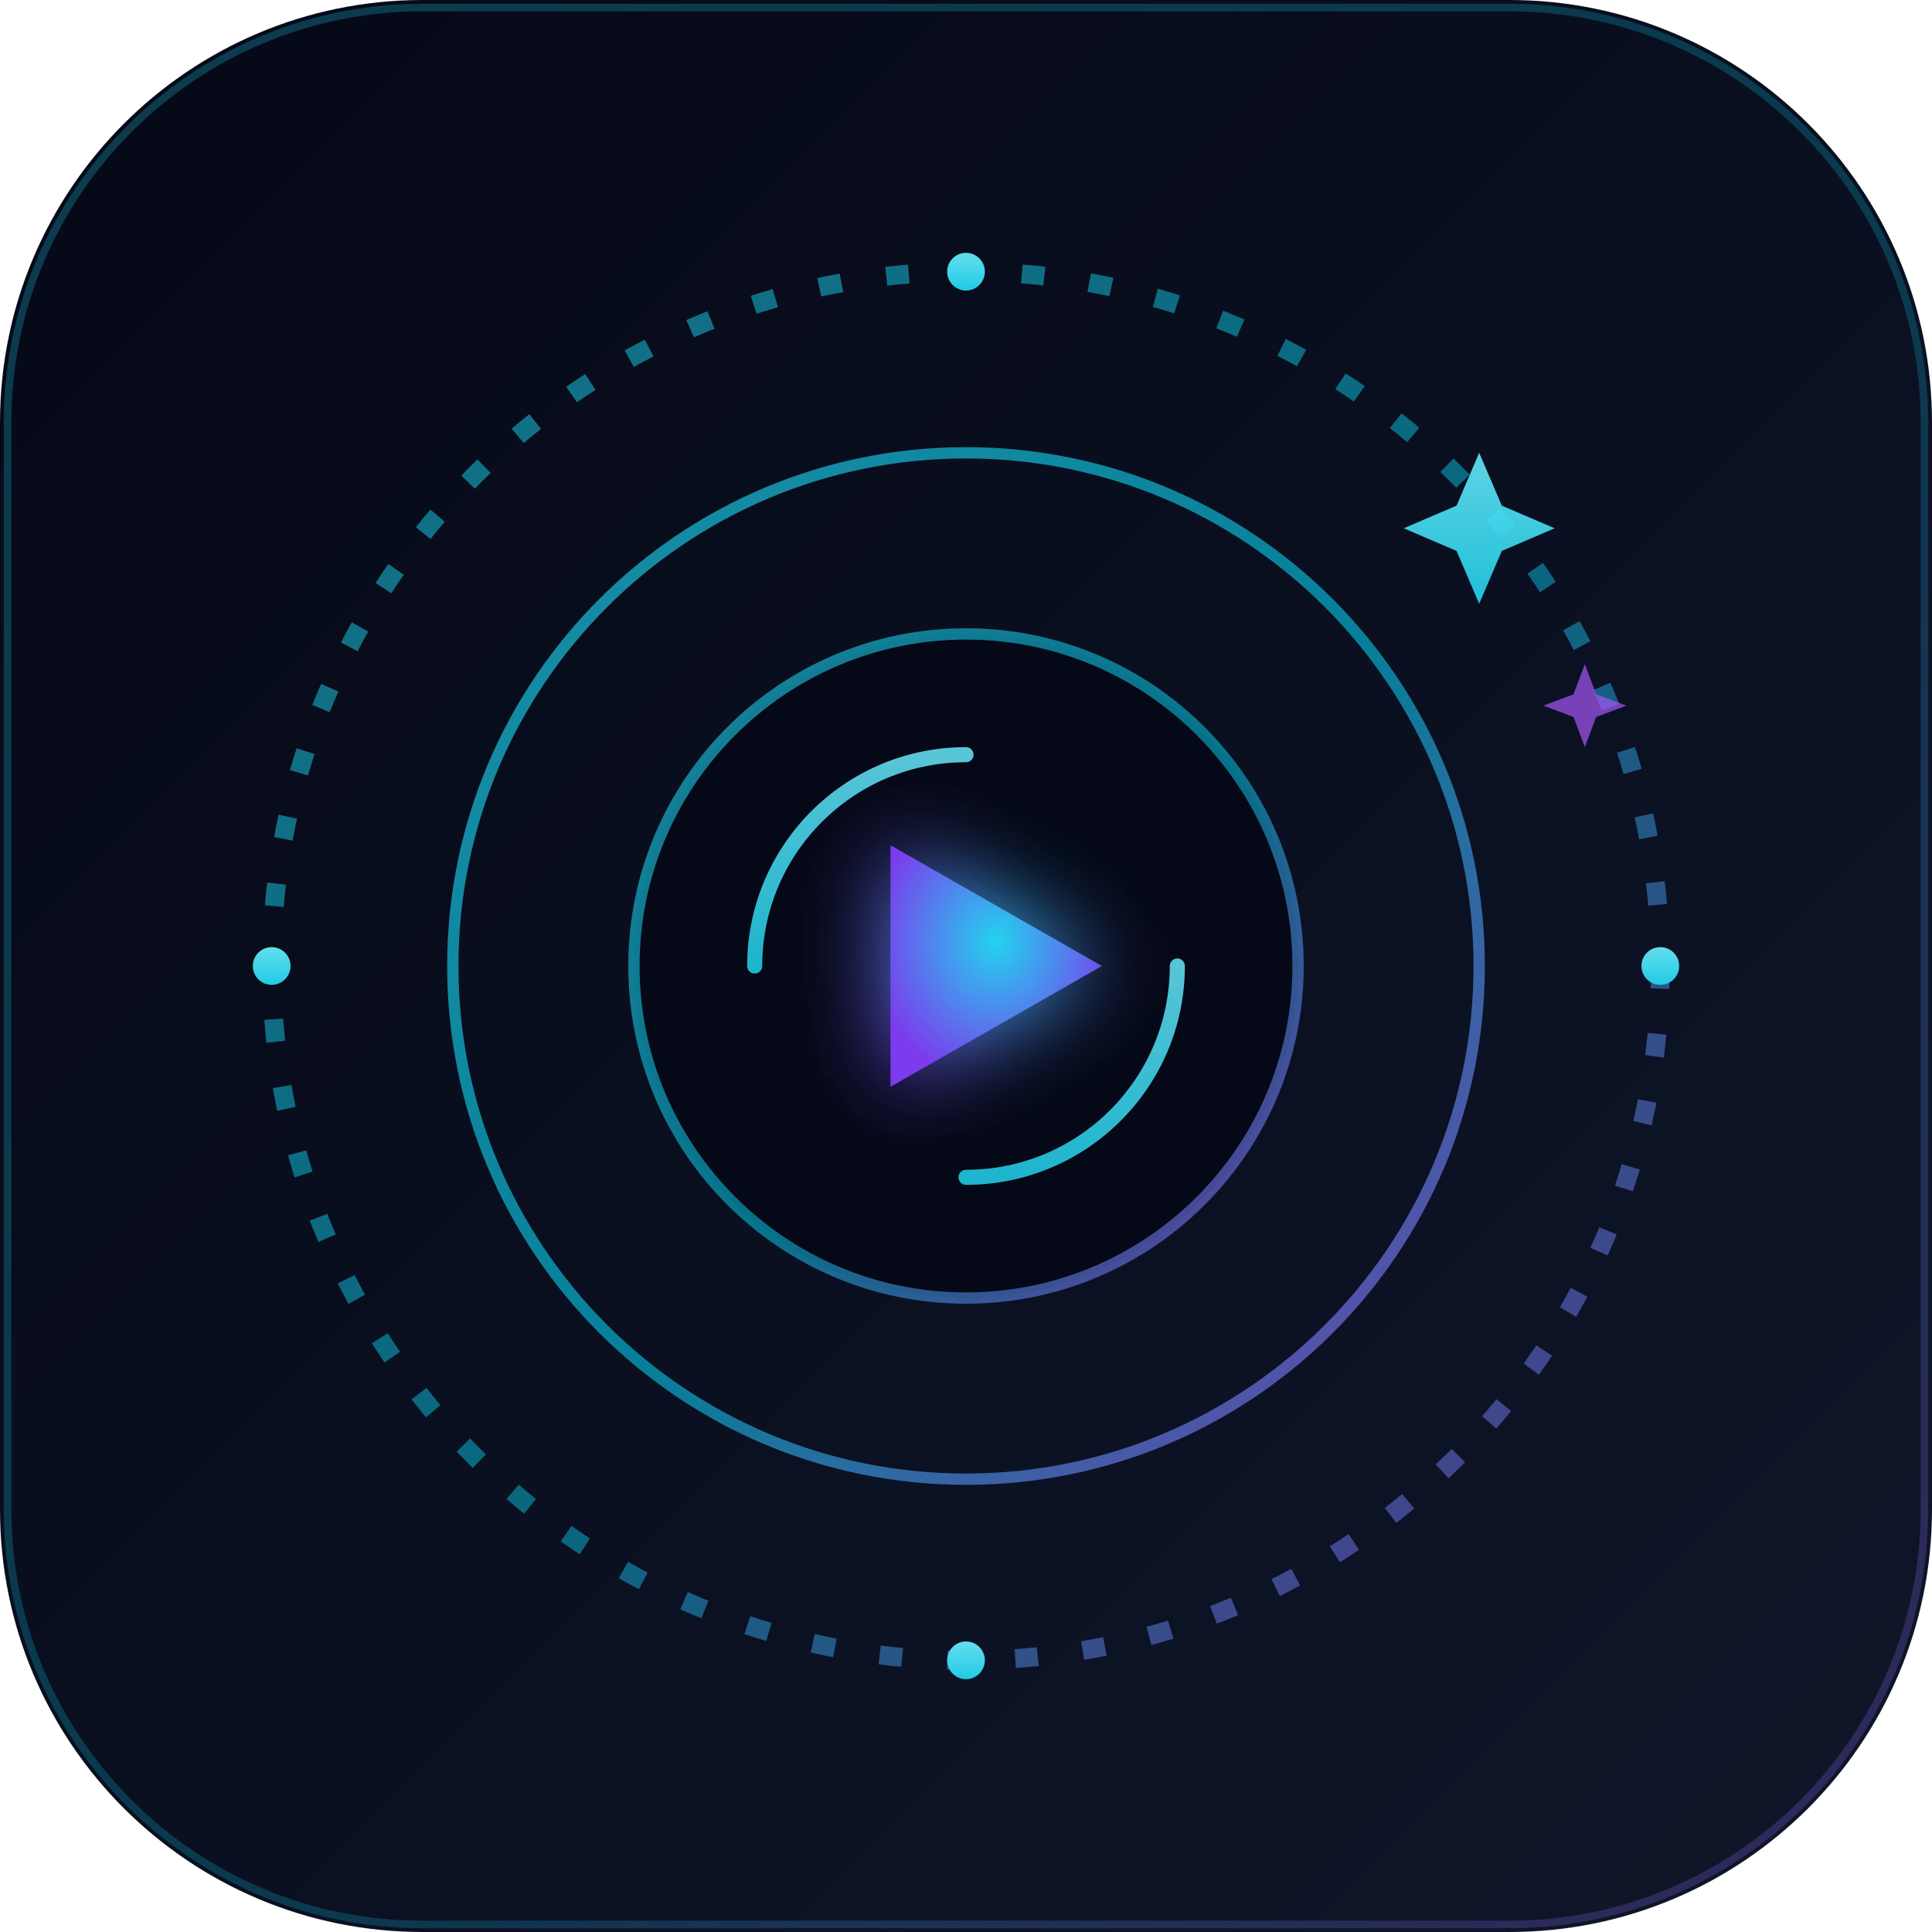
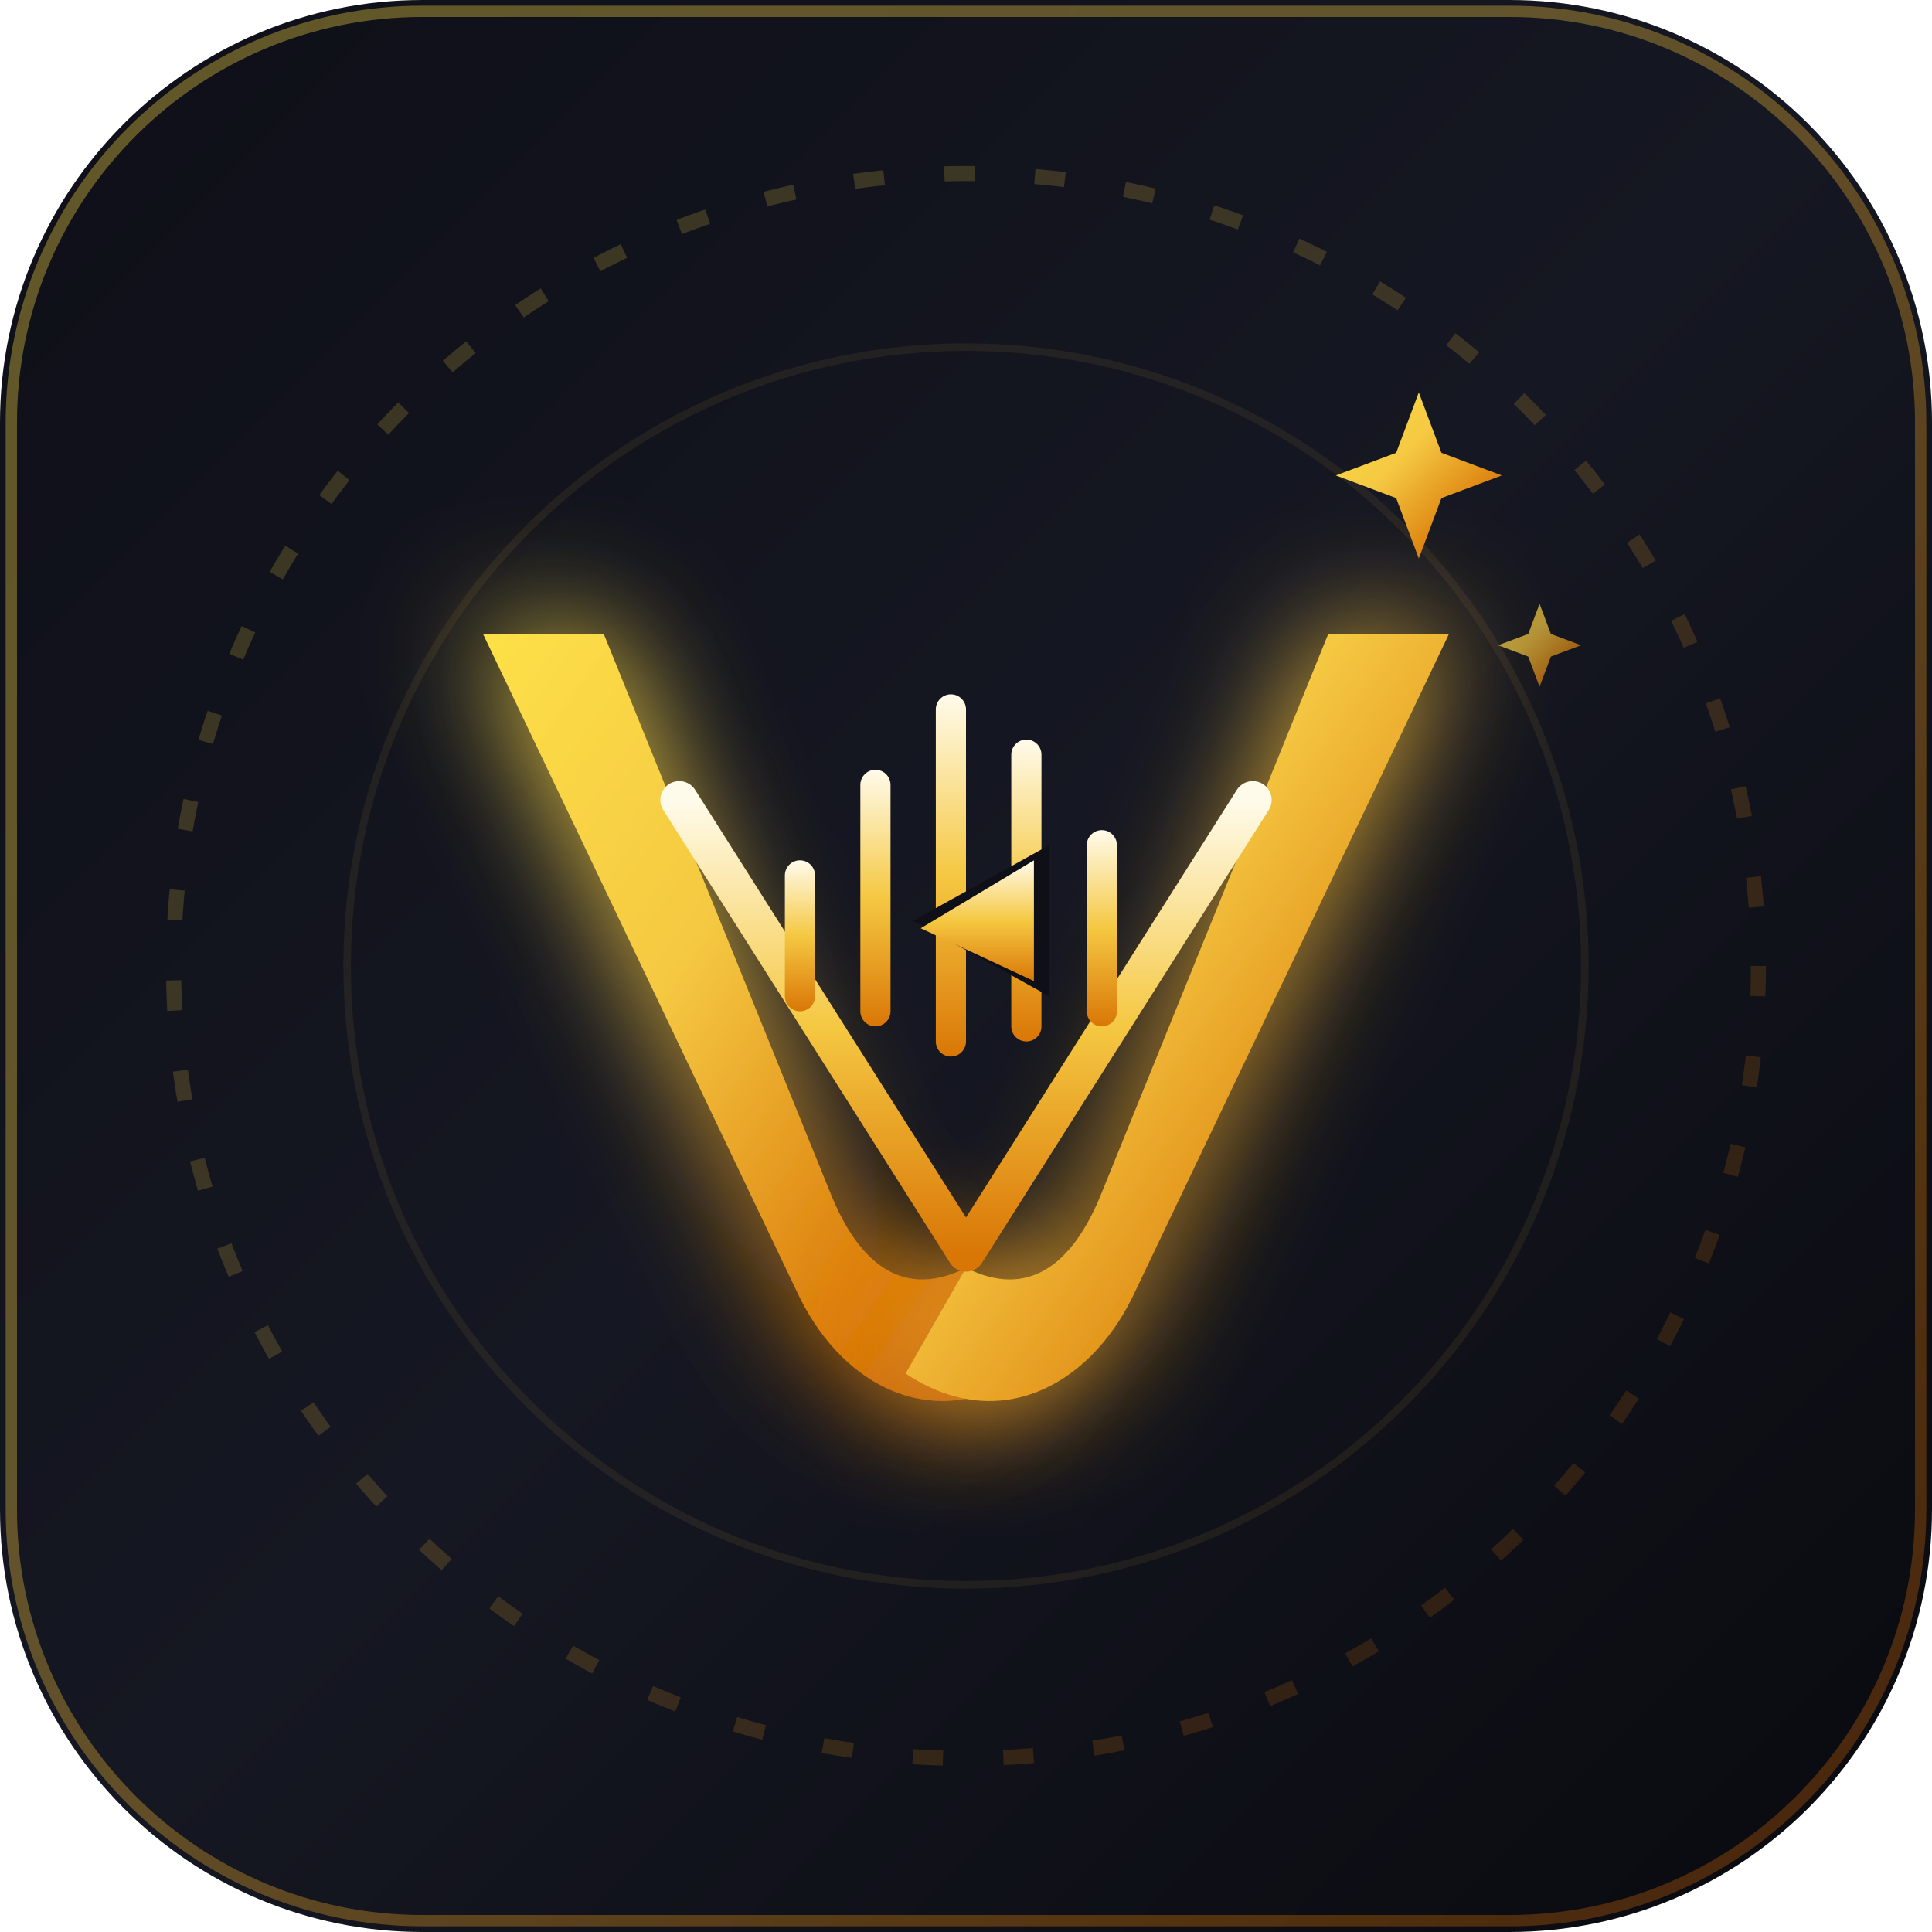
- <svg xmlns="http://www.w3.org/2000/svg" viewBox="0 0 256 256" role="img" aria-label="SceneFab mark">
+ <svg xmlns="http://www.w3.org/2000/svg" viewBox="0 0 256 256" role="img" aria-label="Vynaro emblem">
  <defs>
-     <linearGradient id="bgMark" x1="0%" y1="0%" x2="100%" y2="100%">
-       <stop offset="0%" stop-color="#050816" />
-       <stop offset="100%" stop-color="#0f172a" />
+     <linearGradient id="vynaroBg" x1="0%" y1="0%" x2="100%" y2="100%">
+       <stop offset="0%" stop-color="#0E0F17" />
+       <stop offset="50%" stop-color="#151722" />
+       <stop offset="100%" stop-color="#090A0E" />
    </linearGradient>
-     <linearGradient id="brandMark" x1="0%" y1="0%" x2="100%" y2="100%">
-       <stop offset="0%" stop-color="#22d3ee" />
-       <stop offset="55%" stop-color="#06b6d4" />
-       <stop offset="100%" stop-color="#a855f7" />
+     <linearGradient id="vynaroGold" x1="0%" y1="0%" x2="100%" y2="100%">
+       <stop offset="0%" stop-color="#FDE047" />
+       <stop offset="40%" stop-color="#F5C842" />
+       <stop offset="80%" stop-color="#D97706" />
+       <stop offset="100%" stop-color="#B45309" />
    </linearGradient>
-     <linearGradient id="hiMark" x1="0%" y1="0%" x2="0%" y2="100%">
-       <stop offset="0%" stop-color="#67e8f9" />
-       <stop offset="100%" stop-color="#22d3ee" />
+     <linearGradient id="vynaroNeon" x1="0%" y1="0%" x2="100%" y2="0%">
+       <stop offset="0%" stop-color="#7C3AED" />
+       <stop offset="50%" stop-color="#F5C842" />
+       <stop offset="100%" stop-color="#06B6D4" />
    </linearGradient>
-     <radialGradient id="coreMark" cx="50%" cy="40%" r="60%">
-       <stop offset="0%" stop-color="#22d3ee" />
-       <stop offset="100%" stop-color="#7c3aed" />
-     </radialGradient>
-     <filter id="glowMark" x="-50%" y="-50%" width="200%" height="200%">
-       <feGaussianBlur stdDeviation="6" result="blur" />
+     <linearGradient id="vynaroCore" x1="0%" y1="0%" x2="0%" y2="100%">
+       <stop offset="0%" stop-color="#FFFBEB" />
+       <stop offset="50%" stop-color="#F5C842" />
+       <stop offset="100%" stop-color="#D97706" />
+     </linearGradient>
+     <filter id="goldGlow" x="-30%" y="-30%" width="160%" height="160%">
+       <feGaussianBlur stdDeviation="8" result="blur" />
      <feMerge>
        <feMergeNode in="blur" />
        <feMergeNode in="SourceGraphic" />
      </feMerge>
    </filter>
-     <clipPath id="clipMark">
+     <clipPath id="squircle">
      <rect width="256" height="256" rx="56" ry="56" />
    </clipPath>
  </defs>
-   <rect width="256" height="256" rx="56" ry="56" fill="url(#bgMark)" />
-   <rect x="1" y="1" width="254" height="254" rx="55" ry="55" fill="none" stroke="url(#brandMark)" stroke-width="1" opacity="0.25" />
-   <g clip-path="url(#clipMark)" opacity="0.95">
-     <circle cx="128" cy="128" r="92" fill="none" stroke="url(#brandMark)" stroke-width="2.5" stroke-dasharray="3 6" opacity="0.55" />
-     <circle cx="128" cy="128" r="68" fill="none" stroke="url(#brandMark)" stroke-width="1.5" opacity="0.7" />
-     <g fill="url(#hiMark)">
-       <circle cx="128" cy="36" r="2.5" />
-       <circle cx="220" cy="128" r="2.5" />
-       <circle cx="128" cy="220" r="2.5" />
-       <circle cx="36" cy="128" r="2.5" />
+   <rect width="256" height="256" rx="56" ry="56" fill="url(#vynaroBg)" />
+   <rect x="1.5" y="1.5" width="253" height="253" rx="54.5" ry="54.5" fill="none" stroke="url(#vynaroGold)" stroke-width="1.5" opacity="0.35" />
+   <g clip-path="url(#squircle)" opacity="0.18">
+     <circle cx="128" cy="128" r="105" fill="none" stroke="url(#vynaroGold)" stroke-width="2" stroke-dasharray="4 8" />
+     <circle cx="128" cy="128" r="82" fill="none" stroke="#F5C842" stroke-width="1" opacity="0.4" />
+   </g>
+   <g transform="translate(128 126)">
+     <path d="M -64 -42 L -22 46 C -16 58 -4 64 8 56 L 0 42 C -8 46 -14 42 -18 32 L -48 -42 Z" fill="url(#vynaroGold)" filter="url(#goldGlow)" />
+     <path d="M 64 -42 L 22 46 C 16 58 4 64 -8 56 L 0 42 C 8 46 14 42 18 32 L 48 -42 Z" fill="url(#vynaroGold)" filter="url(#goldGlow)" />
+     <path d="M -38 -20 L 0 40 L 38 -20" fill="none" stroke="url(#vynaroCore)" stroke-width="5" stroke-linecap="round" stroke-linejoin="round" />
+     <g fill="url(#vynaroCore)">
+       <rect x="-24" y="-12" width="4" height="20" rx="2" />
+       <rect x="-14" y="-24" width="4" height="34" rx="2" />
+       <rect x="-4" y="-34" width="4" height="48" rx="2" />
+       <rect x="6" y="-28" width="4" height="40" rx="2" />
+       <rect x="16" y="-16" width="4" height="26" rx="2" />
    </g>
+     <path d="M -7 -4 L 11 -14 L 11 6 Z" fill="#0E0F17" />
+     <path d="M -6 -3 L 9 -12 L 9 4 Z" fill="url(#vynaroCore)" />
  </g>
-   <g transform="translate(128 128)">
-     <circle r="44" fill="#050816" />
-     <circle r="44" fill="none" stroke="url(#brandMark)" stroke-width="1.5" opacity="0.6" />
-     <path d="M -28 0 A 28 28 0 0 1 0 -28" fill="none" stroke="url(#hiMark)" stroke-width="2" stroke-linecap="round" opacity="0.85" />
-     <path d="M 28 0 A 28 28 0 0 1 0 28" fill="none" stroke="url(#hiMark)" stroke-width="2" stroke-linecap="round" opacity="0.85" />
-     <path d="M -10 -16 L 18 0 L -10 16 Z" fill="url(#coreMark)" filter="url(#glowMark)" />
-   </g>
-   <g fill="url(#hiMark)" opacity="0.9">
-     <path d="M 196 60              L 199 67              L 206 70              L 199 73              L 196 80              L 193 73              L 186 70              L 193 67 Z" />
-   </g>
-   <g fill="#a855f7" opacity="0.7">
-     <path d="M 210 88              L 211.5 92              L 215.5 93.5              L 211.5 95              L 210 99              L 208.5 95              L 204.5 93.5              L 208.5 92 Z" />
+   <g fill="url(#vynaroGold)">
+     <path d="M 188 52 L 191 60 L 199 63 L 191 66 L 188 74 L 185 66 L 177 63 L 185 60 Z" />
+     <path d="M 204 80 L 205.5 84 L 209.5 85.5 L 205.5 87 L 204 91 L 202.5 87 L 198.5 85.5 L 202.5 84 Z" opacity="0.7" />
  </g>
</svg>
